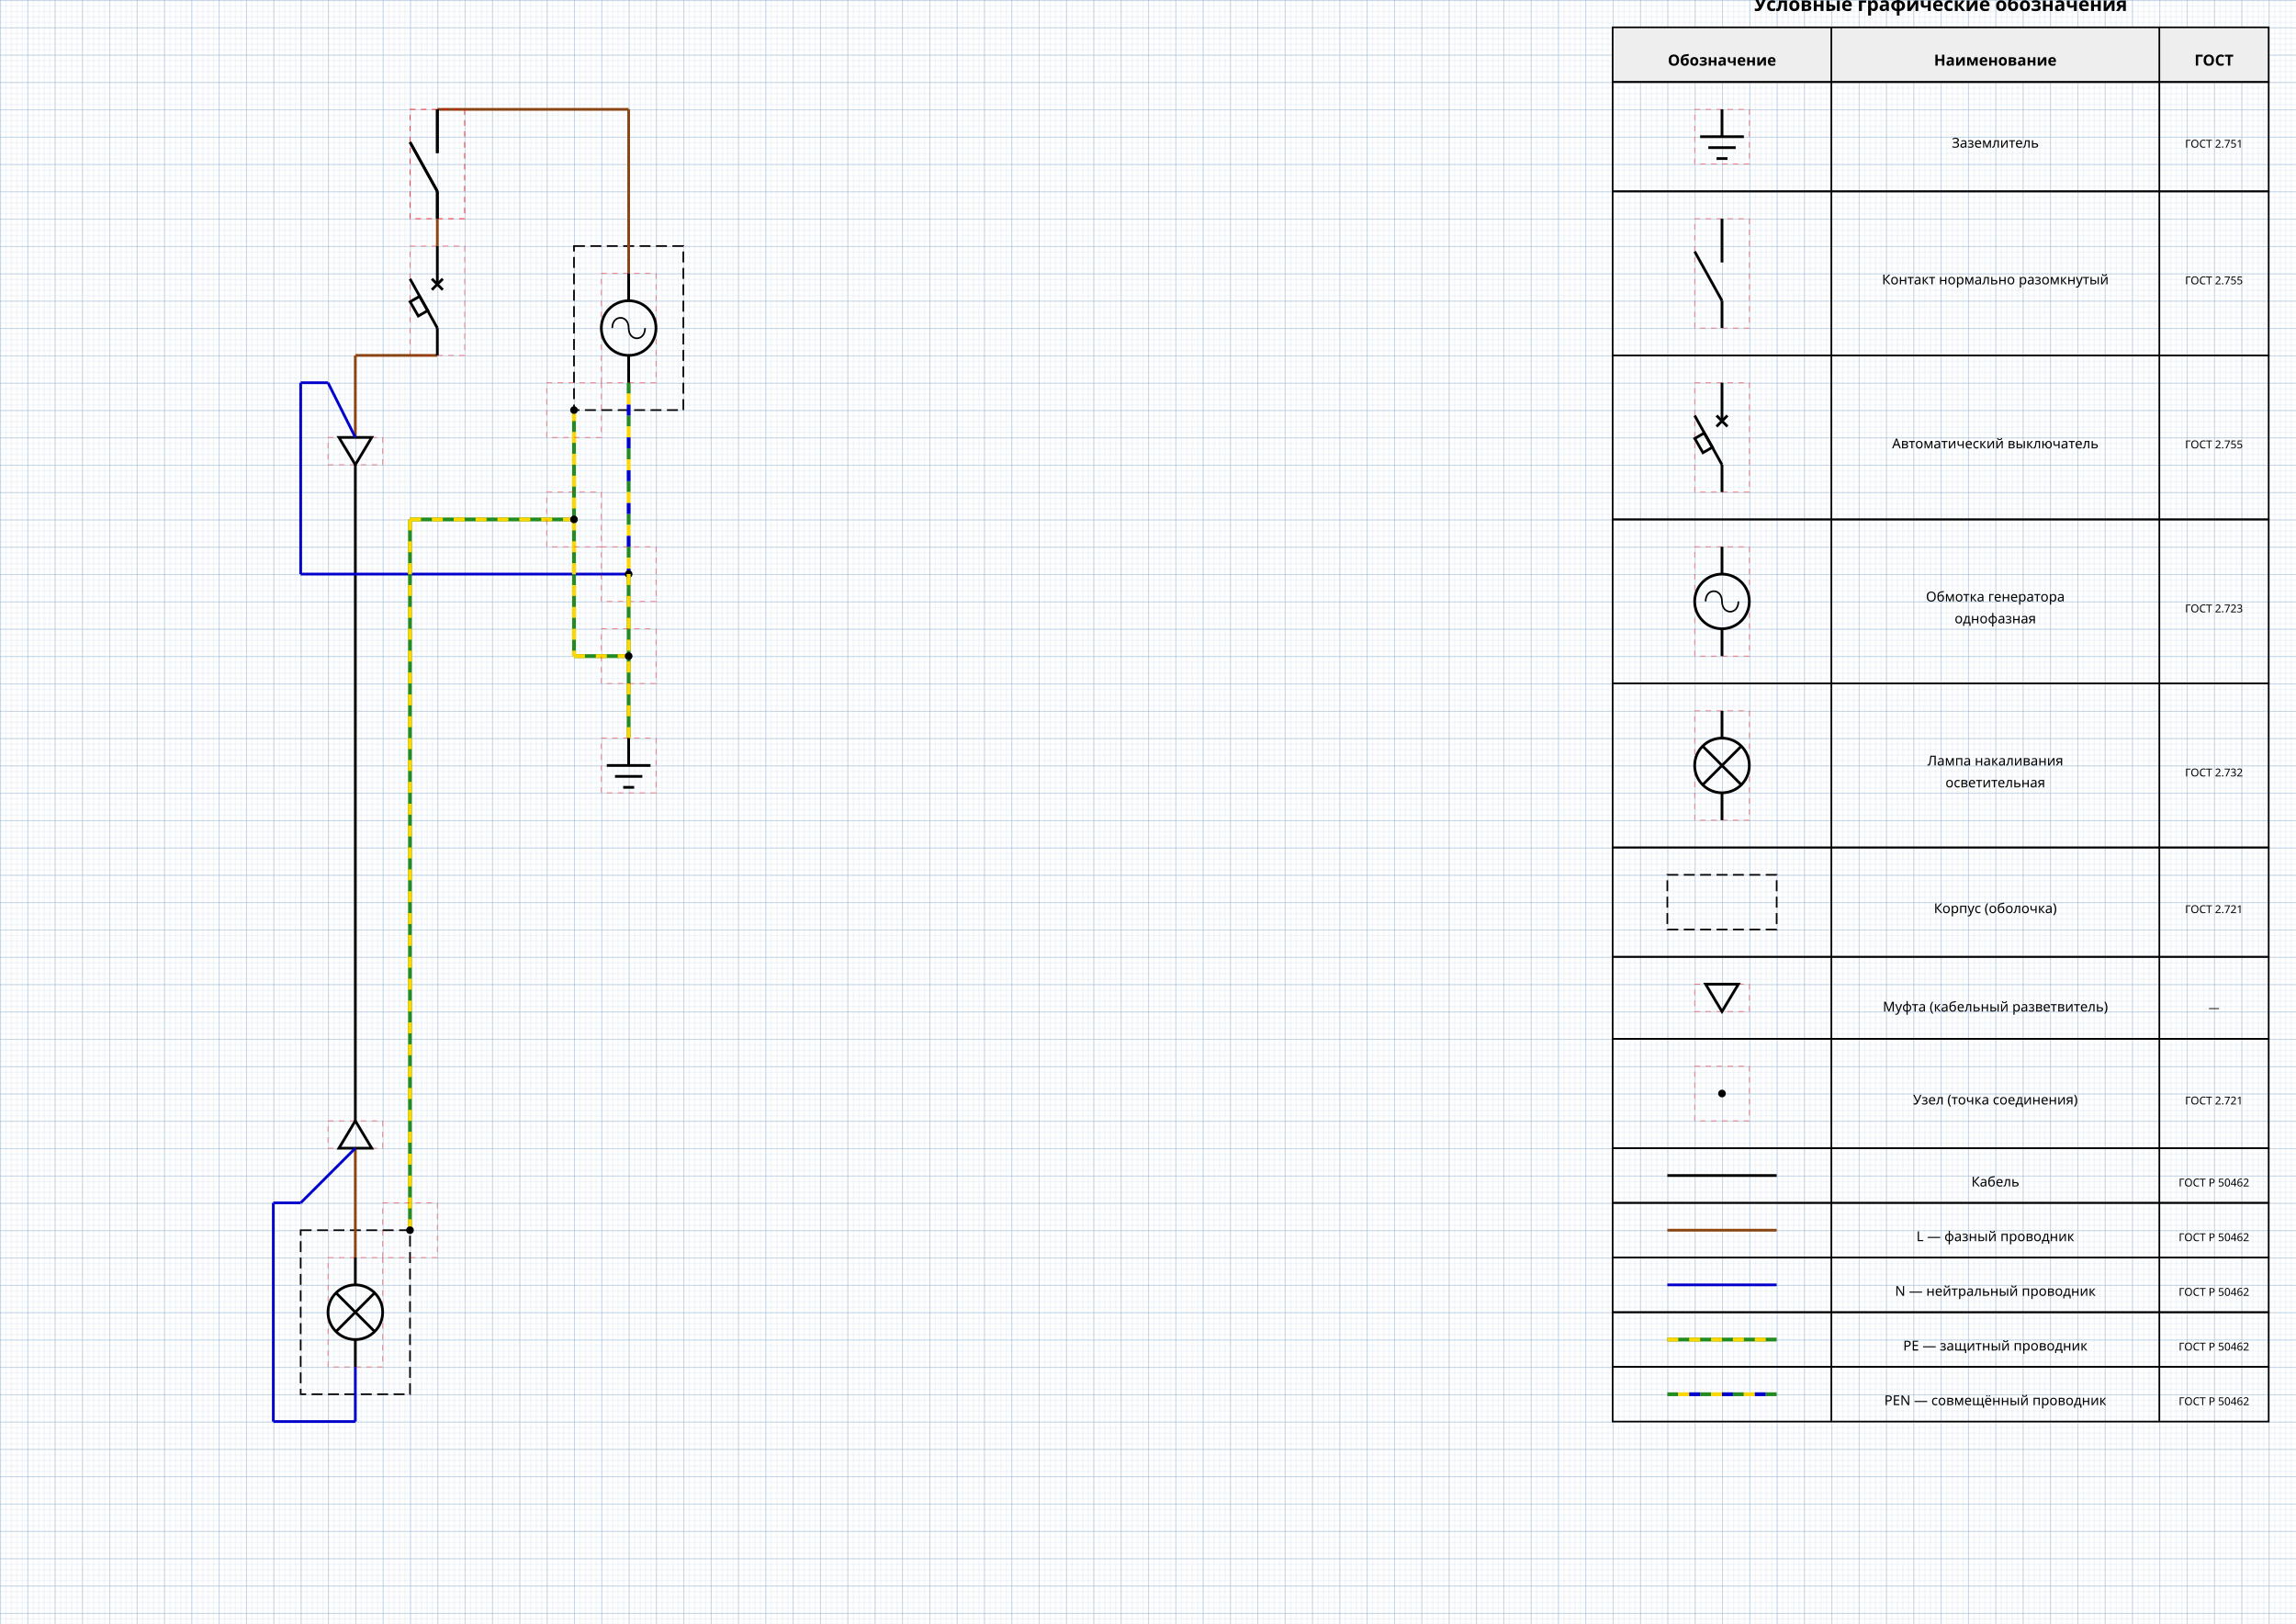
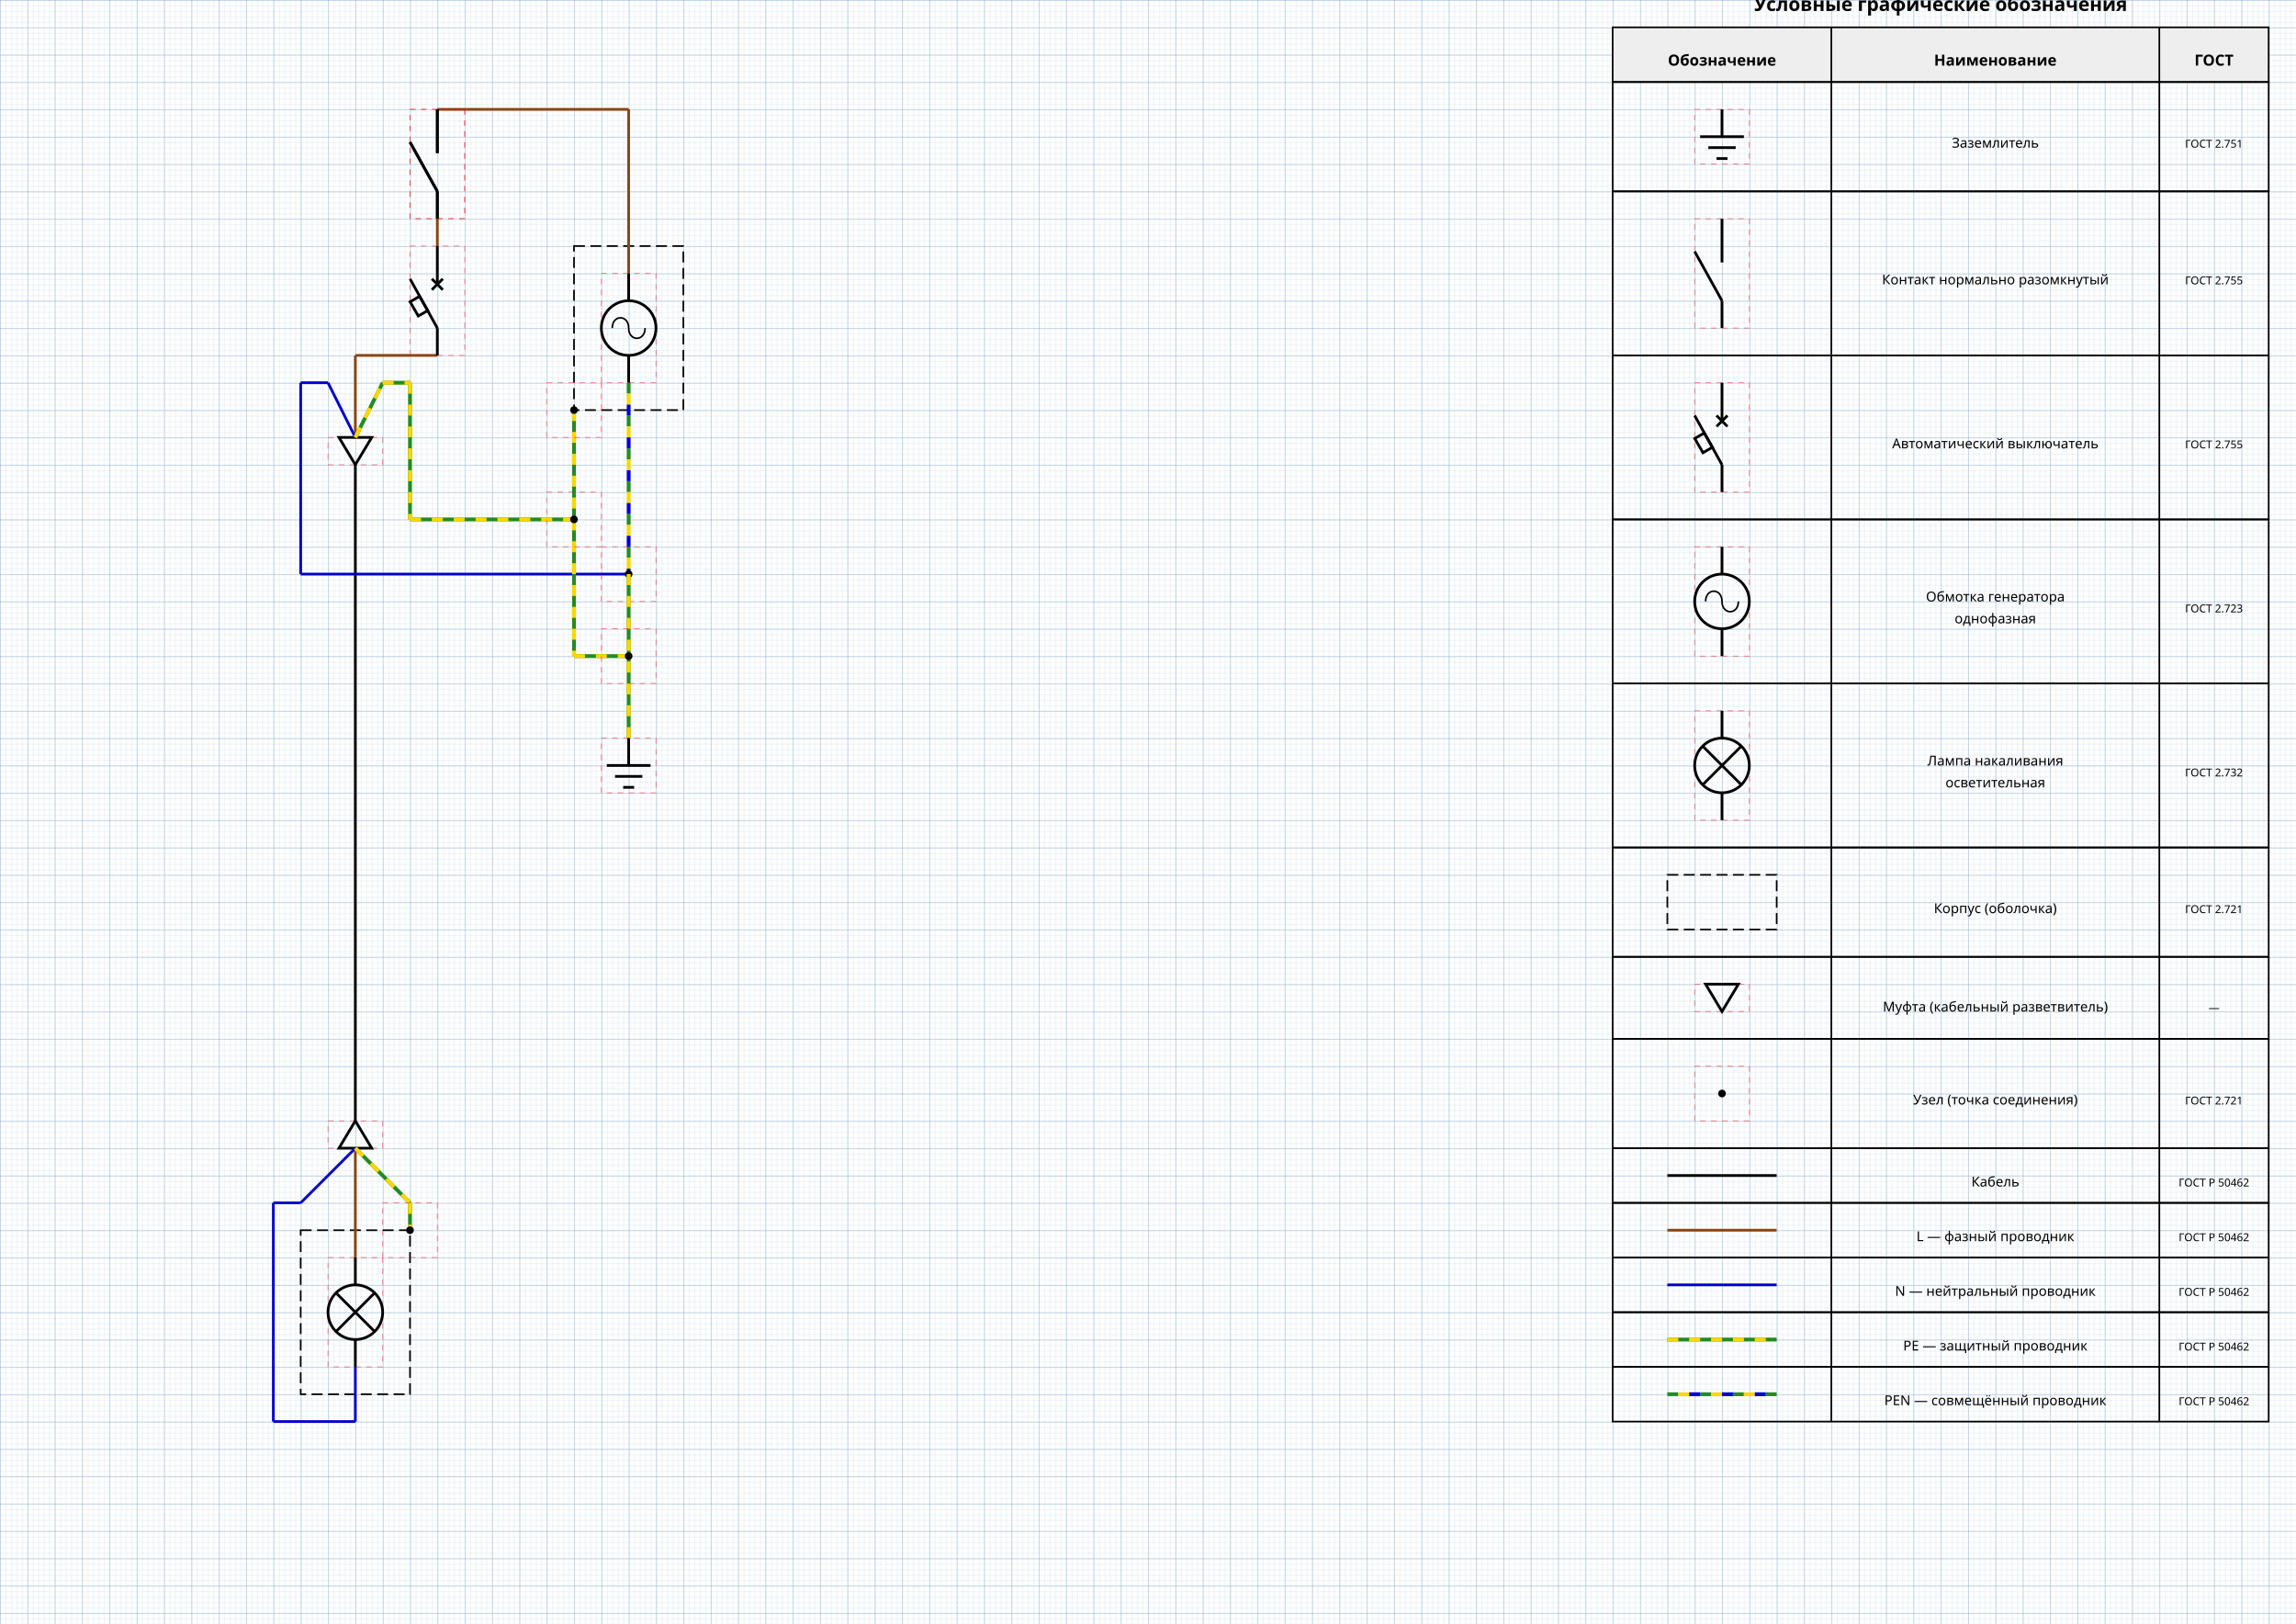
<svg xmlns="http://www.w3.org/2000/svg" width="420mm" height="297mm" viewBox="0 0 420 297">
  <rect width="420" height="297" fill="white" />
  <defs>
    <pattern id="mm1" width="1" height="1" patternUnits="userSpaceOnUse">
      <line x1="0" y1="0" x2="0" y2="1" stroke="#c8d8e8" stroke-width="0.1" />
      <line x1="0" y1="0" x2="1" y2="0" stroke="#c8d8e8" stroke-width="0.1" />
    </pattern>
    <pattern id="mm5" width="5" height="5" patternUnits="userSpaceOnUse">
      <rect width="5" height="5" fill="url(#mm1)" />
      <line x1="0" y1="0" x2="0" y2="5" stroke="#90b0d0" stroke-width="0.15" />
      <line x1="0" y1="0" x2="5" y2="0" stroke="#90b0d0" stroke-width="0.15" />
    </pattern>
    <symbol id="ugo-node" overflow="visible">
      <rect x="-5" y="-5" width="10" height="10" fill="none" stroke="red" stroke-width="0.15" stroke-dasharray="1,1" opacity="0.5" />
      <circle cx="0" cy="0" r="0.7" fill="black" stroke="none" />
    </symbol>
    <symbol id="ugo-ground" overflow="visible">
      <rect x="-5" y="0" width="10" height="10" fill="none" stroke="red" stroke-width="0.15" stroke-dasharray="1,1" opacity="0.5" />
      <g stroke="black" stroke-width="0.5">
        <line x1="0" y1="0" x2="0" y2="5" />
        <line x1="-4" y1="5" x2="4" y2="5" />
        <line x1="-2.5" y1="7" x2="2.5" y2="7" />
        <line x1="-1" y1="9" x2="1" y2="9" />
      </g>
    </symbol>
    <symbol id="ugo-contact" overflow="visible">
      <rect x="-5" y="0" width="10" height="20" fill="none" stroke="red" stroke-width="0.15" stroke-dasharray="1,1" opacity="0.5" />
      <g stroke="black" stroke-width="0.5" fill="none">
        <line x1="0" y1="0" x2="0" y2="8" />
        <line x1="0" y1="15" x2="-5" y2="6" />
        <line x1="0" y1="15" x2="0" y2="20" />
      </g>
    </symbol>
    <symbol id="ugo-breaker" overflow="visible">
      <rect x="-5" y="0" width="10" height="20" fill="none" stroke="red" stroke-width="0.15" stroke-dasharray="1,1" opacity="0.5" />
      <g stroke="black" stroke-width="0.5" fill="none">
        <line x1="0" y1="0" x2="0" y2="7" />
        <line x1="-1" y1="6" x2="1" y2="8" />
        <line x1="-1" y1="8" x2="1" y2="6" />
        <line x1="0" y1="15" x2="-5" y2="6" />
        <rect x="-2" y="-1.5" width="2" height="3" fill="none" stroke="black" stroke-width="0.5" transform="translate(-2.5, 10.5) rotate(-30)" />
        <line x1="0" y1="15" x2="0" y2="20" />
      </g>
    </symbol>
    <symbol id="ugo-generator" overflow="visible">
      <rect x="-5" y="0" width="10" height="20" fill="none" stroke="red" stroke-width="0.15" stroke-dasharray="1,1" opacity="0.5" />
      <g stroke="black" stroke-width="0.5" fill="none">
        <line x1="0" y1="0" x2="0" y2="5" />
        <circle cx="0" cy="10" r="5" />
        <path d="M-3,10 C-3,7.5 0,7.5 0,10 S3,12.5 3,10" stroke-width="0.3" />
        <line x1="0" y1="15" x2="0" y2="20" />
      </g>
    </symbol>
    <symbol id="ugo-lamp" overflow="visible">
      <rect x="-5" y="0" width="10" height="20" fill="none" stroke="red" stroke-width="0.15" stroke-dasharray="1,1" opacity="0.5" />
      <g stroke="black" stroke-width="0.5" fill="none">
        <line x1="0" y1="0" x2="0" y2="5" />
        <circle cx="0" cy="10" r="5" />
        <line x1="-3.5" y1="6.5" x2="3.5" y2="13.5" />
        <line x1="3.5" y1="6.5" x2="-3.5" y2="13.5" />
        <line x1="0" y1="15" x2="0" y2="20" />
      </g>
    </symbol>
    <symbol id="ugo-mufta" overflow="visible">
      <rect x="-5" y="0" width="10" height="5" fill="none" stroke="red" stroke-width="0.15" stroke-dasharray="1,1" opacity="0.5" />
      <polygon points="-3,0 3,0 0,5" stroke="black" stroke-width="0.5" fill="none" />
    </symbol>
  </defs>
  <rect width="420" height="297" fill="url(#mm5)" />
  <rect x="55" y="225" width="20" height="30" fill="none" stroke="black" stroke-width="0.3" stroke-dasharray="2,1" />
  <rect x="105" y="45" width="20" height="30" fill="none" stroke="black" stroke-width="0.3" stroke-dasharray="2,1" />
  <g stroke="#8B4513" stroke-width="0.5">
    <line x1="80" y1="65" x2="65" y2="65" />
    <line x1="65" y1="65" x2="65" y2="80" />
    <line x1="65" y1="210" x2="65" y2="230" />
    <line x1="80" y1="40" x2="80" y2="45" />
    <line x1="80" y1="20" x2="115" y2="20" />
    <line x1="115" y1="20" x2="115" y2="50" />
  </g>
  <use href="#ugo-contact" x="80" y="20" />
  <use href="#ugo-breaker" x="80" y="45" />
  <use href="#ugo-mufta" x="65" y="80" />
  <line x1="65" y1="85" x2="65" y2="205" stroke="black" stroke-width="0.5" />
  <g transform="translate(65, 210) scale(1, -1)">
    <use href="#ugo-mufta" />
  </g>
  <g stroke="#0000CC" stroke-width="0.5">
    <line x1="55" y1="105" x2="115" y2="105" />
    <line x1="55" y1="105" x2="55" y2="70" />
    <line x1="55" y1="70" x2="60" y2="70" />
    <line x1="60" y1="70" x2="65" y2="80" />
    <line x1="65" y1="210" x2="55" y2="220" />
    <line x1="55" y1="220" x2="50" y2="220" />
    <line x1="50" y1="220" x2="50" y2="260" />
    <line x1="50" y1="260" x2="65" y2="260" />
    <line x1="65" y1="260" x2="65" y2="250" />
  </g>
  <g stroke-width="0.7">
    <line x1="115" y1="70" x2="115" y2="105" stroke="#228B22" stroke-dasharray="2,4" stroke-dashoffset="0" />
    <line x1="115" y1="70" x2="115" y2="105" stroke="#FFD700" stroke-dasharray="2,4" stroke-dashoffset="4" />
    <line x1="115" y1="70" x2="115" y2="105" stroke="#0000CC" stroke-dasharray="2,4" stroke-dashoffset="2" />
  </g>
  <use href="#ugo-node" x="115" y="105" />
  <g stroke-width="0.7">
    <line x1="115" y1="105" x2="115" y2="135" stroke="#228B22" />
    <line x1="115" y1="105" x2="115" y2="135" stroke="#FFD700" stroke-dasharray="2,2" />
  </g>
  <g stroke-width="0.7">
-     <line x1="75" y1="225" x2="75" y2="95" stroke="#228B22" />
+     <line x1="65" y1="80" x2="70" y2="70" stroke="#228B22" />
+     <line x1="70" y1="70" x2="75" y2="70" stroke="#228B22" />
+     <line x1="75" y1="70" x2="75" y2="95" stroke="#228B22" />
    <line x1="75" y1="95" x2="105" y2="95" stroke="#228B22" />
    <line x1="105" y1="75" x2="105" y2="120" stroke="#228B22" />
    <line x1="105" y1="120" x2="115" y2="120" stroke="#228B22" />
-     <line x1="75" y1="225" x2="75" y2="95" stroke="#FFD700" stroke-dasharray="2,2" />
+     <line x1="65" y1="210" x2="75" y2="220" stroke="#228B22" />
+     <line x1="75" y1="220" x2="75" y2="225" stroke="#228B22" />
+     <line x1="65" y1="80" x2="70" y2="70" stroke="#FFD700" stroke-dasharray="2,2" />
+     <line x1="70" y1="70" x2="75" y2="70" stroke="#FFD700" stroke-dasharray="2,2" />
+     <line x1="75" y1="70" x2="75" y2="95" stroke="#FFD700" stroke-dasharray="2,2" />
    <line x1="75" y1="95" x2="105" y2="95" stroke="#FFD700" stroke-dasharray="2,2" />
    <line x1="105" y1="75" x2="105" y2="120" stroke="#FFD700" stroke-dasharray="2,2" />
    <line x1="105" y1="120" x2="115" y2="120" stroke="#FFD700" stroke-dasharray="2,2" />
+     <line x1="65" y1="210" x2="75" y2="220" stroke="#FFD700" stroke-dasharray="2,2" />
+     <line x1="75" y1="220" x2="75" y2="225" stroke="#FFD700" stroke-dasharray="2,2" />
  </g>
  <use href="#ugo-node" x="75" y="225" />
  <use href="#ugo-node" x="105" y="95" />
  <use href="#ugo-node" x="105" y="75" />
  <use href="#ugo-node" x="115" y="120" />
  <use href="#ugo-generator" x="115" y="50" />
  <use href="#ugo-lamp" x="65" y="230" />
  <use href="#ugo-contact" x="80" y="20" />
  <use href="#ugo-ground" x="115" y="135" />
  <g transform="translate(295, 5)" stroke="black" stroke-width="0.3" font-family="sans-serif">
    <text x="60" y="-3" font-size="3.5" font-weight="bold" text-anchor="middle" stroke="none" fill="black">Условные графические обозначения</text>
    <rect x="0" y="0" width="120" height="10" fill="#eee" stroke="black" />
    <text x="20" y="7" font-size="2.8" text-anchor="middle" stroke="none" fill="black" font-weight="bold">Обозначение</text>
    <text x="70" y="7" font-size="2.8" text-anchor="middle" stroke="none" fill="black" font-weight="bold">Наименование</text>
    <text x="110" y="7" font-size="2.8" text-anchor="middle" stroke="none" fill="black" font-weight="bold">ГОСТ</text>
    <line x1="40" y1="0" x2="40" y2="10" />
    <line x1="100" y1="0" x2="100" y2="10" />
    <rect x="0" y="10" width="120" height="20" fill="none" stroke="black" />
    <line x1="40" y1="10" x2="40" y2="30" />
    <line x1="100" y1="10" x2="100" y2="30" />
    <use href="#ugo-ground" x="20" y="15" />
    <text x="70" y="22" font-size="2.5" text-anchor="middle" stroke="none" fill="black">Заземлитель</text>
    <text x="110" y="22" font-size="2" text-anchor="middle" stroke="none" fill="black">ГОСТ 2.751</text>
    <rect x="0" y="30" width="120" height="30" fill="none" stroke="black" />
    <line x1="40" y1="30" x2="40" y2="60" />
    <line x1="100" y1="30" x2="100" y2="60" />
    <use href="#ugo-contact" x="20" y="35" />
    <text x="70" y="47" font-size="2.5" text-anchor="middle" stroke="none" fill="black">Контакт нормально разомкнутый</text>
    <text x="110" y="47" font-size="2" text-anchor="middle" stroke="none" fill="black">ГОСТ 2.755</text>
    <rect x="0" y="60" width="120" height="30" fill="none" stroke="black" />
    <line x1="40" y1="60" x2="40" y2="90" />
    <line x1="100" y1="60" x2="100" y2="90" />
    <use href="#ugo-breaker" x="20" y="65" />
    <text x="70" y="77" font-size="2.5" text-anchor="middle" stroke="none" fill="black">Автоматический выключатель</text>
    <text x="110" y="77" font-size="2" text-anchor="middle" stroke="none" fill="black">ГОСТ 2.755</text>
    <rect x="0" y="90" width="120" height="30" fill="none" stroke="black" />
    <line x1="40" y1="90" x2="40" y2="120" />
    <line x1="100" y1="90" x2="100" y2="120" />
    <use href="#ugo-generator" x="20" y="95" />
    <text x="70" y="105" font-size="2.5" text-anchor="middle" stroke="none" fill="black">Обмотка генератора</text>
    <text x="70" y="109" font-size="2.5" text-anchor="middle" stroke="none" fill="black">однофазная</text>
    <text x="110" y="107" font-size="2" text-anchor="middle" stroke="none" fill="black">ГОСТ 2.723</text>
    <rect x="0" y="120" width="120" height="30" fill="none" stroke="black" />
    <line x1="40" y1="120" x2="40" y2="150" />
    <line x1="100" y1="120" x2="100" y2="150" />
    <use href="#ugo-lamp" x="20" y="125" />
    <text x="70" y="135" font-size="2.5" text-anchor="middle" stroke="none" fill="black">Лампа накаливания</text>
    <text x="70" y="139" font-size="2.5" text-anchor="middle" stroke="none" fill="black">осветительная</text>
    <text x="110" y="137" font-size="2" text-anchor="middle" stroke="none" fill="black">ГОСТ 2.732</text>
    <rect x="0" y="150" width="120" height="20" fill="none" stroke="black" />
    <line x1="40" y1="150" x2="40" y2="170" />
    <line x1="100" y1="150" x2="100" y2="170" />
    <rect x="10" y="155" width="20" height="10" fill="none" stroke="black" stroke-dasharray="2,1" />
    <text x="70" y="162" font-size="2.5" text-anchor="middle" stroke="none" fill="black">Корпус (оболочка)</text>
    <text x="110" y="162" font-size="2" text-anchor="middle" stroke="none" fill="black">ГОСТ 2.721</text>
    <rect x="0" y="170" width="120" height="15" fill="none" stroke="black" />
    <line x1="40" y1="170" x2="40" y2="185" />
    <line x1="100" y1="170" x2="100" y2="185" />
    <use href="#ugo-mufta" x="20" y="175" />
    <text x="70" y="180" font-size="2.5" text-anchor="middle" stroke="none" fill="black">Муфта (кабельный разветвитель)</text>
    <text x="110" y="180" font-size="2" text-anchor="middle" stroke="none" fill="black">—</text>
    <rect x="0" y="185" width="120" height="20" fill="none" stroke="black" />
    <line x1="40" y1="185" x2="40" y2="205" />
    <line x1="100" y1="185" x2="100" y2="205" />
    <use href="#ugo-node" x="20" y="195" />
    <text x="70" y="197" font-size="2.5" text-anchor="middle" stroke="none" fill="black">Узел (точка соединения)</text>
    <text x="110" y="197" font-size="2" text-anchor="middle" stroke="none" fill="black">ГОСТ 2.721</text>
    <rect x="0" y="205" width="120" height="10" fill="none" stroke="black" />
    <line x1="40" y1="205" x2="40" y2="215" />
    <line x1="100" y1="205" x2="100" y2="215" />
    <line x1="10" y1="210" x2="30" y2="210" stroke="black" stroke-width="0.5" />
    <text x="70" y="212" font-size="2.5" text-anchor="middle" stroke="none" fill="black">Кабель</text>
    <text x="110" y="212" font-size="2" text-anchor="middle" stroke="none" fill="black">ГОСТ Р 50462</text>
    <rect x="0" y="215" width="120" height="10" fill="none" stroke="black" />
    <line x1="40" y1="215" x2="40" y2="225" />
    <line x1="100" y1="215" x2="100" y2="225" />
    <line x1="10" y1="220" x2="30" y2="220" stroke="#8B4513" stroke-width="0.5" />
    <text x="70" y="222" font-size="2.5" text-anchor="middle" stroke="none" fill="black">L — фазный проводник</text>
    <text x="110" y="222" font-size="2" text-anchor="middle" stroke="none" fill="black">ГОСТ Р 50462</text>
    <rect x="0" y="225" width="120" height="10" fill="none" stroke="black" />
    <line x1="40" y1="225" x2="40" y2="235" />
    <line x1="100" y1="225" x2="100" y2="235" />
    <line x1="10" y1="230" x2="30" y2="230" stroke="#0000CC" stroke-width="0.5" />
    <text x="70" y="232" font-size="2.5" text-anchor="middle" stroke="none" fill="black">N — нейтральный проводник</text>
    <text x="110" y="232" font-size="2" text-anchor="middle" stroke="none" fill="black">ГОСТ Р 50462</text>
    <rect x="0" y="235" width="120" height="10" fill="none" stroke="black" />
    <line x1="40" y1="235" x2="40" y2="245" />
    <line x1="100" y1="235" x2="100" y2="245" />
    <line x1="10" y1="240" x2="30" y2="240" stroke="#228B22" stroke-width="0.7" />
    <line x1="10" y1="240" x2="30" y2="240" stroke="#FFD700" stroke-width="0.7" stroke-dasharray="2,2" />
    <text x="70" y="242" font-size="2.5" text-anchor="middle" stroke="none" fill="black">PE — защитный проводник</text>
    <text x="110" y="242" font-size="2" text-anchor="middle" stroke="none" fill="black">ГОСТ Р 50462</text>
    <rect x="0" y="245" width="120" height="10" fill="none" stroke="black" />
    <line x1="40" y1="245" x2="40" y2="255" />
    <line x1="100" y1="245" x2="100" y2="255" />
    <line x1="10" y1="250" x2="30" y2="250" stroke="#228B22" stroke-width="0.7" stroke-dasharray="2,4" stroke-dashoffset="0" />
    <line x1="10" y1="250" x2="30" y2="250" stroke="#FFD700" stroke-width="0.7" stroke-dasharray="2,4" stroke-dashoffset="4" />
    <line x1="10" y1="250" x2="30" y2="250" stroke="#0000CC" stroke-width="0.7" stroke-dasharray="2,4" stroke-dashoffset="2" />
    <text x="70" y="252" font-size="2.5" text-anchor="middle" stroke="none" fill="black">PEN — совмещённый проводник</text>
    <text x="110" y="252" font-size="2" text-anchor="middle" stroke="none" fill="black">ГОСТ Р 50462</text>
  </g>
</svg>
